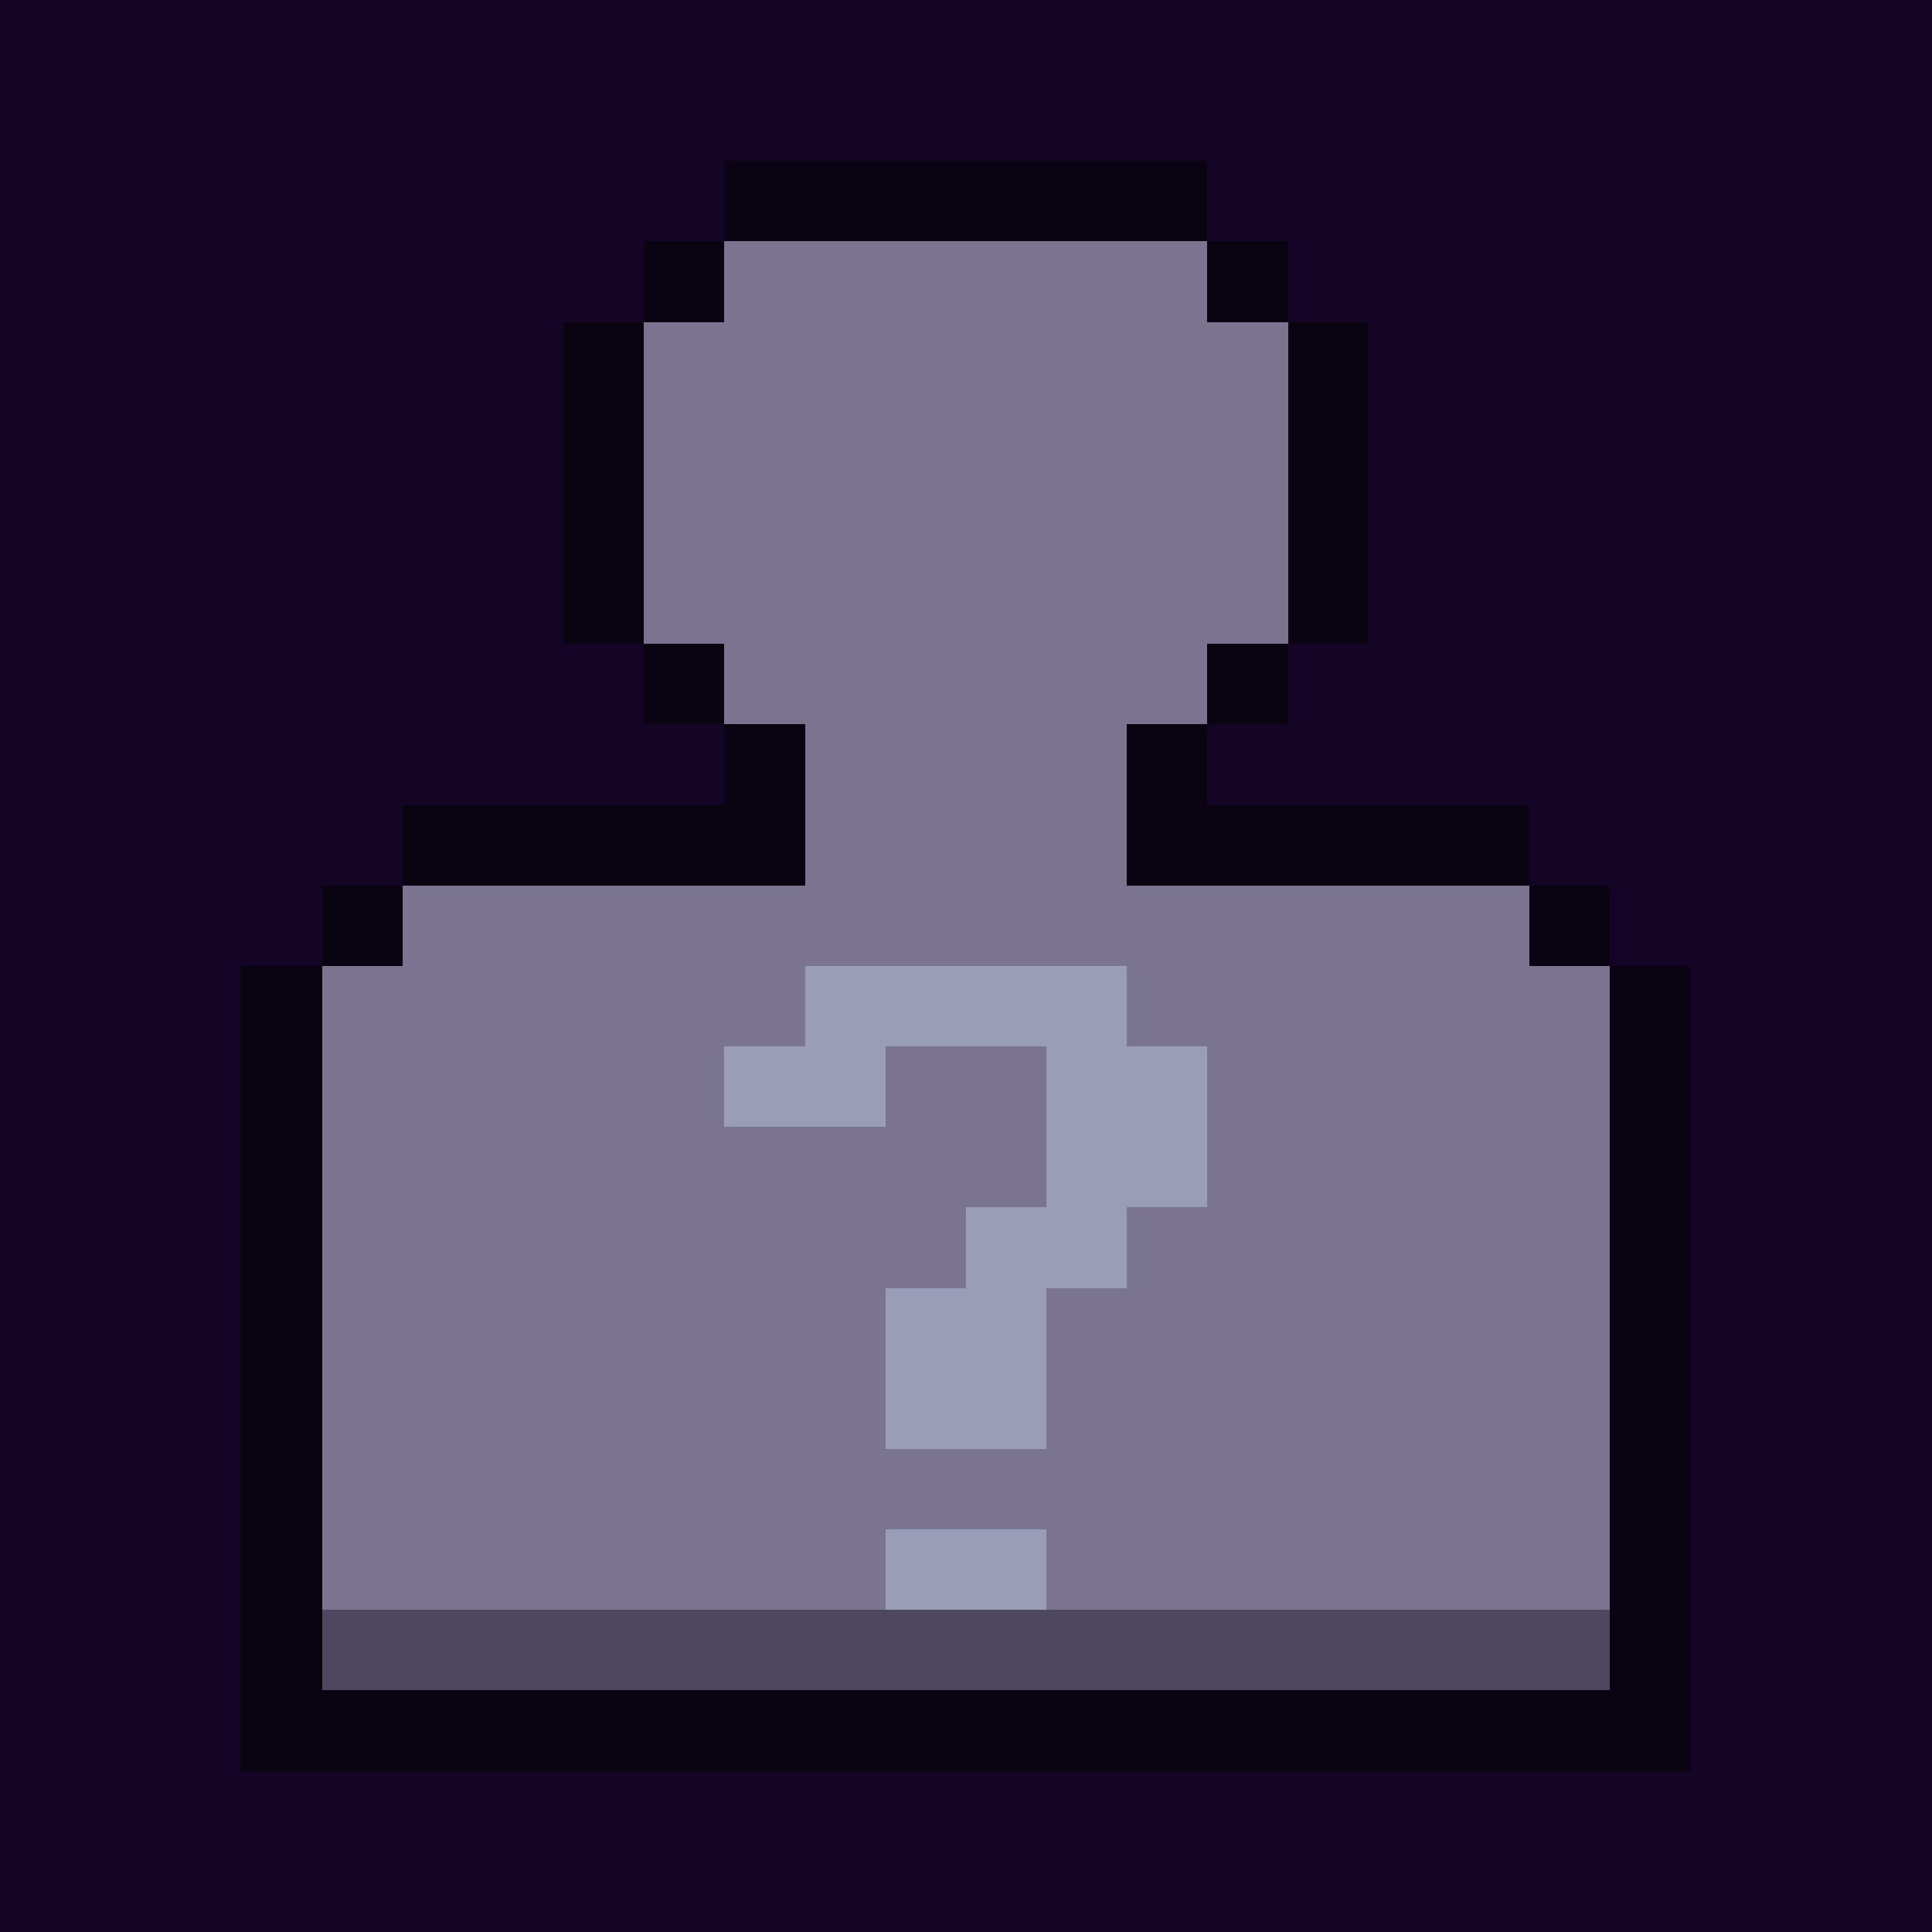
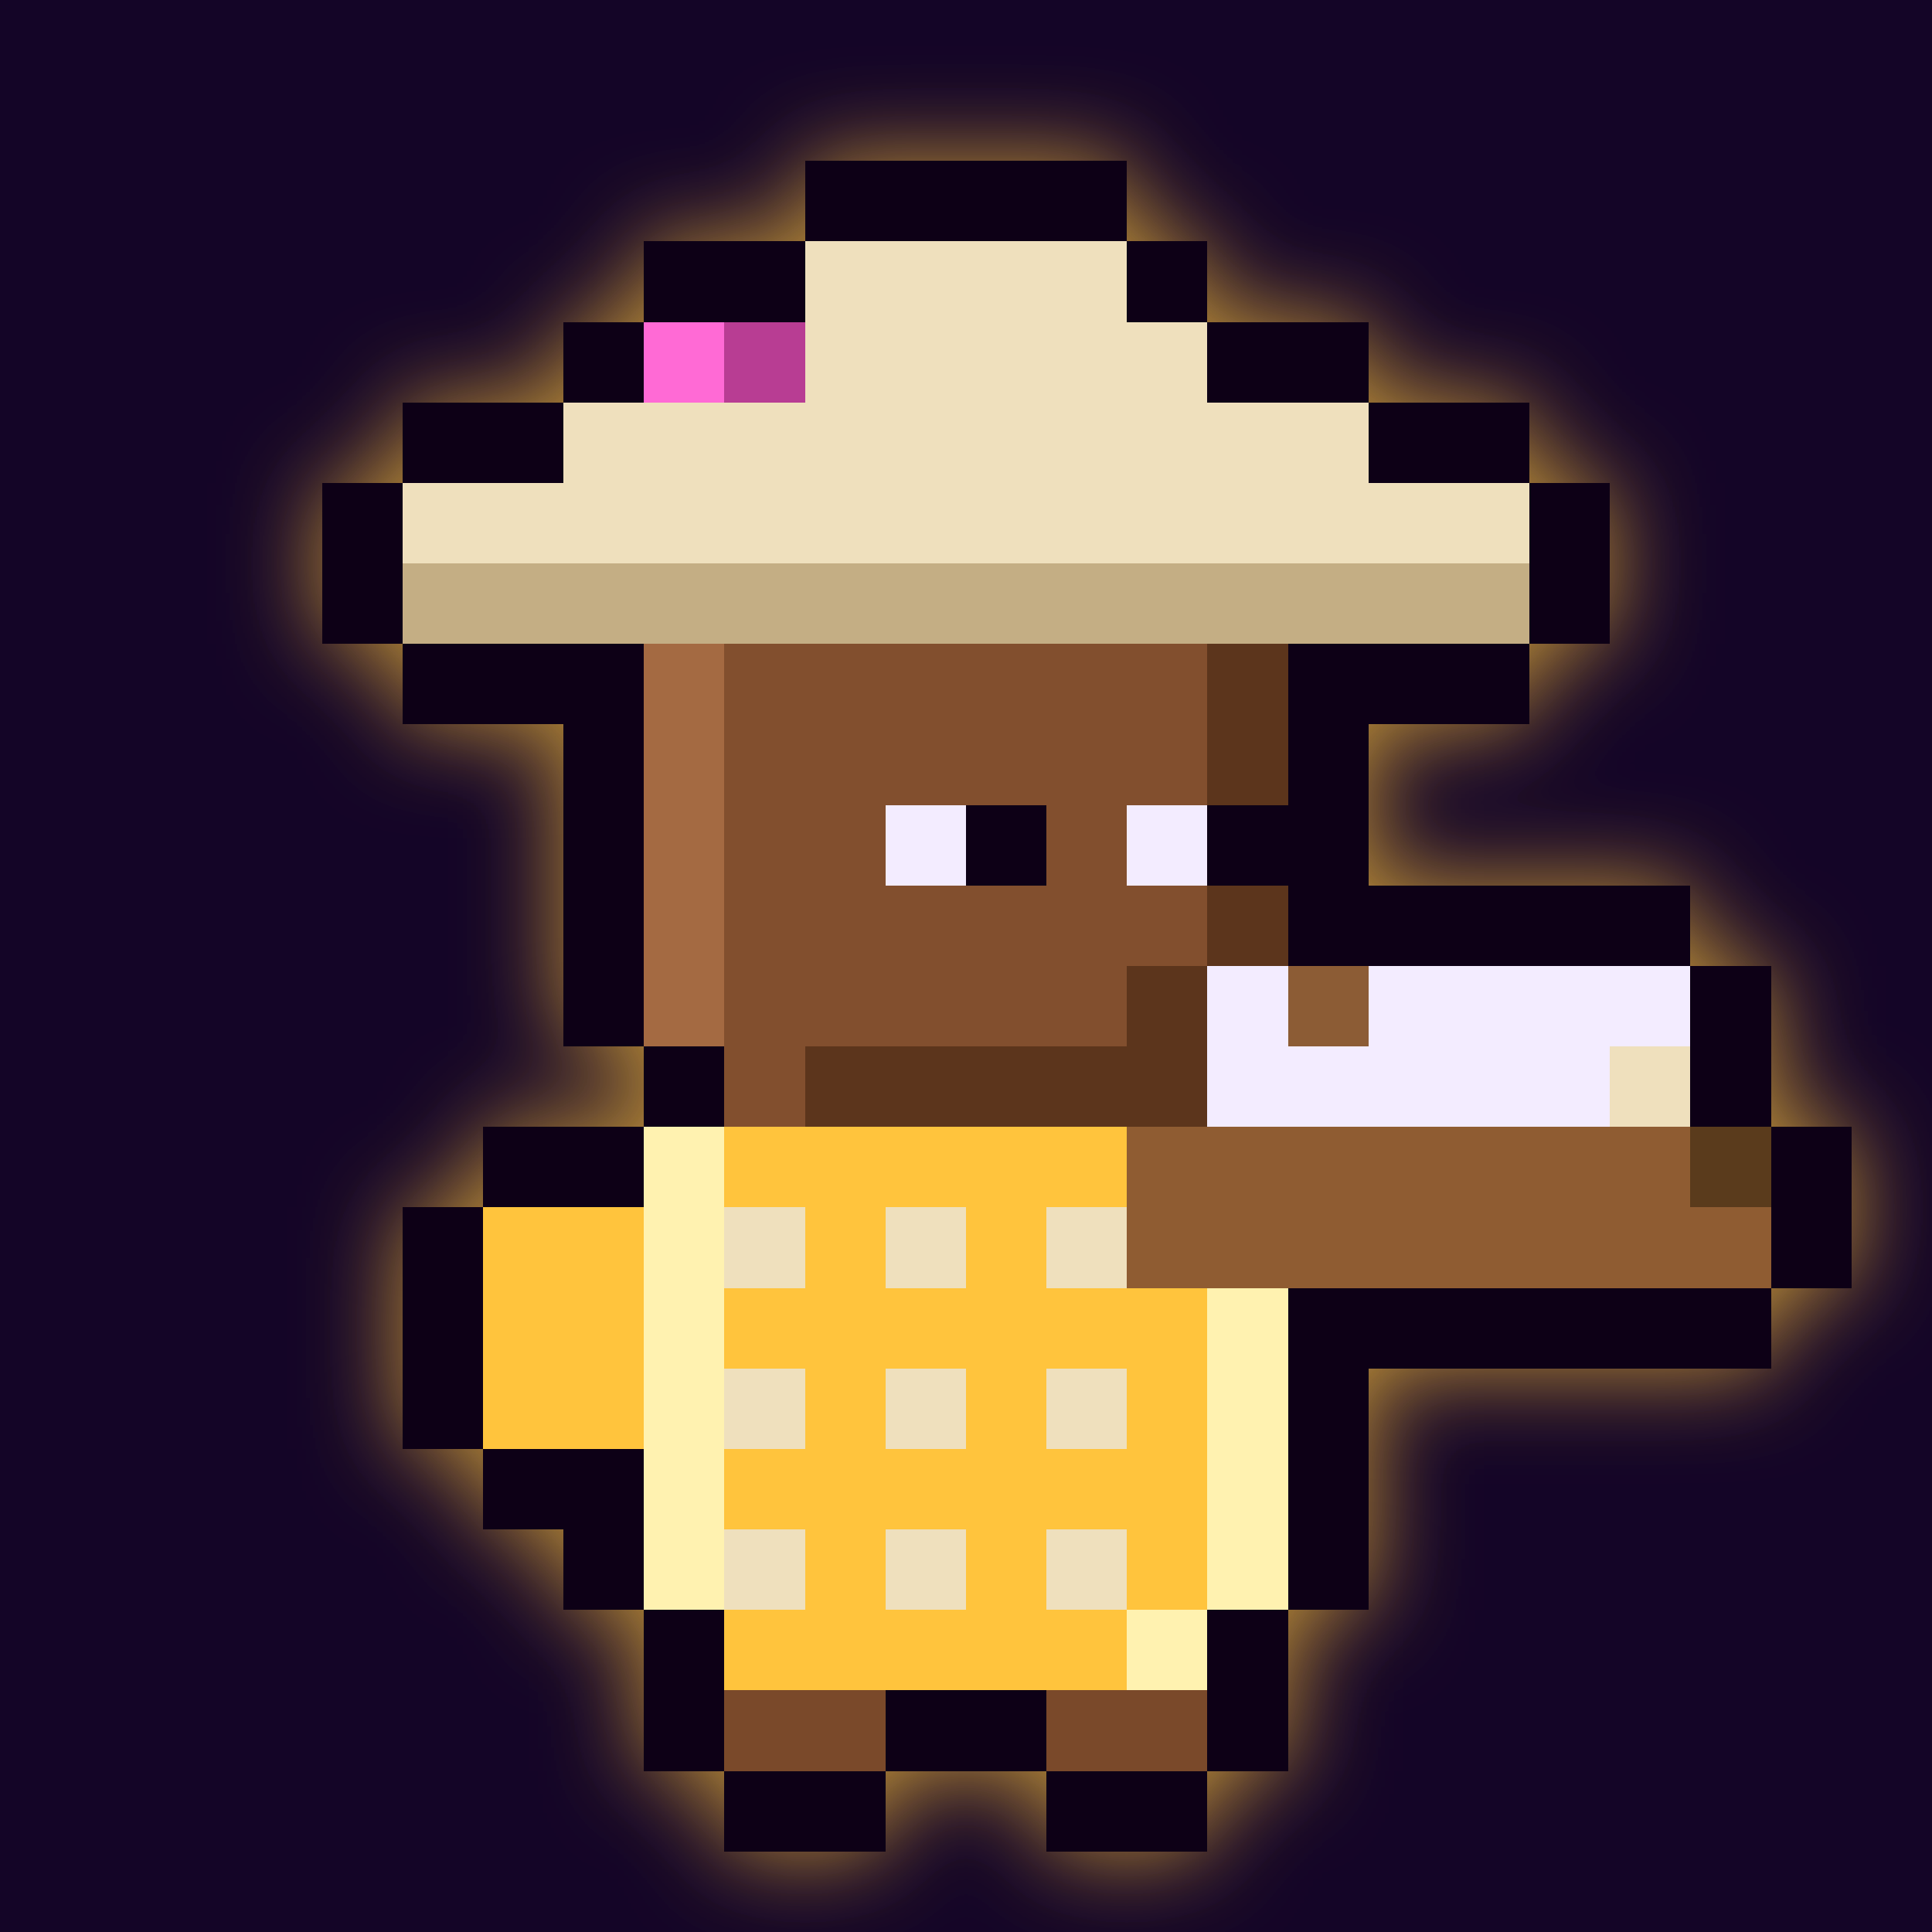
<svg xmlns="http://www.w3.org/2000/svg" width="96" height="96" viewBox="0 0 24 24" shape-rendering="crispEdges">
+   <filter id="glow-pralinelady" x="-20%" y="-20%" width="140%" height="140%">
+     <feDropShadow dx="0" dy="0" stdDeviation="0.6" flood-color="#ffc43d" flood-opacity="0.75" />
+   </filter>
  <rect width="24" height="24" fill="#140527" />
-   <path fill="#0a0412" d="M9 2h6v1h-6zM8 3h1v1h-1zM15 3h1v1h-1zM7 4h1v1h-1zM16 4h1v1h-1zM7 5h1v1h-1zM16 5h1v1h-1zM7 6h1v1h-1zM16 6h1v1h-1zM7 7h1v1h-1zM16 7h1v1h-1zM8 8h1v1h-1zM15 8h1v1h-1zM9 9h1v1h-1zM14 9h1v1h-1zM5 10h5v1h-5zM14 10h5v1h-5zM4 11h1v1h-1zM19 11h1v1h-1zM3 12h1v1h-1zM20 12h1v1h-1zM3 13h1v1h-1zM20 13h1v1h-1zM3 14h1v1h-1zM20 14h1v1h-1zM3 15h1v1h-1zM20 15h1v1h-1zM3 16h1v1h-1zM20 16h1v1h-1zM3 17h1v1h-1zM20 17h1v1h-1zM3 18h1v1h-1zM20 18h1v1h-1zM3 19h1v1h-1zM20 19h1v1h-1zM3 20h1v1h-1zM20 20h1v1h-1zM3 21h18v1h-18z" />
-   <path fill="#7a7490" d="M9 3h6v1h-6zM8 4h8v1h-8zM8 5h8v1h-8zM8 6h8v1h-8zM8 7h8v1h-8zM9 8h6v1h-6zM10 9h4v1h-4zM10 10h4v1h-4zM5 11h14v1h-14zM4 12h6v1h-6zM14 12h6v1h-6zM4 13h5v1h-5zM11 13h2v1h-2zM15 13h5v1h-5zM4 14h9v1h-9zM15 14h5v1h-5zM4 15h8v1h-8zM14 15h6v1h-6zM4 16h7v1h-7zM13 16h7v1h-7zM4 17h7v1h-7zM13 17h7v1h-7zM4 18h16v1h-16zM4 19h7v1h-7zM13 19h7v1h-7z" />
-   <path fill="#9a9db8" d="M10 12h4v1h-4zM9 13h2v1h-2zM13 13h2v1h-2zM13 14h2v1h-2zM12 15h2v1h-2zM11 16h2v1h-2zM11 17h2v1h-2zM11 19h2v1h-2z" />
-   <path fill="#4d4860" d="M4 20h16v1h-16z" />
+   <g filter="url(#glow-pralinelady)">
+     <path fill="#0a0412" d="M10 2h4v1h-4zM8 3h2v1h-2zM14 3h1v1h-1zM7 4h1v1h-1zM15 4h2v1h-2zM5 5h2v1h-2zM17 5h2v1h-2zM4 6h1v1h-1zM19 6h1v1h-1zM4 7h1v1h-1zM19 7h1v1h-1zM5 8h3v1h-3zM16 8h3v1h-3zM7 9h1v1h-1zM16 9h1v1h-1zM7 10h1v1h-1zM12 10h1v1h-1zM15 10h2v1h-2zM7 11h1v1h-1zM16 11h5v1h-5zM7 12h1v1h-1zM21 12h1v1h-1zM8 13h1v1h-1zM21 13h1v1h-1zM6 14h2v1h-2zM22 14h1v1h-1zM5 15h1v1h-1zM22 15h1v1h-1zM5 16h1v1h-1zM16 16h6v1h-6zM5 17h1v1h-1zM16 17h1v1h-1zM6 18h2v1h-2zM16 18h1v1h-1zM7 19h1v1h-1zM16 19h1v1h-1zM8 20h1v1h-1zM15 20h1v1h-1zM8 21h1v1h-1zM11 21h2v1h-2zM15 21h1v1h-1zM9 22h2v1h-2zM13 22h2v1h-2z" />
+     <path fill="#efe0bd" d="M10 3h4v1h-4zM10 4h5v1h-5zM7 5h10v1h-10zM5 6h14v1h-14zM20 13h1v1h-1zM9 15h1v1h-1zM11 15h1v1h-1zM13 15h1v1h-1zM9 17h1v1h-1zM11 17h1v1h-1zM13 17h1v1h-1zM9 19h1v1h-1zM11 19h1v1h-1zM13 19h1v1h-1z" />
+     <path fill="#ff6ad5" d="M8 4h1v1h-1z" />
+     <path fill="#b83d93" d="M9 4h1v1h-1z" />
+     <path fill="#c4ae84" d="M5 7h14v1h-14z" />
+     <path fill="#a46a42" d="M8 8h1v1h-1zM8 9h1v1h-1zM8 10h1v1h-1zM8 11h1v1h-1zM8 12h1v1h-1z" />
+     <path fill="#82502f" d="M9 8h6v1h-6zM9 9h6v1h-6zM9 10h2v1h-2zM13 10h1v1h-1zM9 11h6v1h-6zM9 12h5v1h-5zM9 13h1v1h-1z" />
+     <path fill="#5c341d" d="M15 8h1v1h-1zM15 9h1v1h-1zM15 11h1v1h-1zM14 12h1v1h-1zM10 13h5v1h-5z" />
+     <path fill="#f3ecff" d="M11 10h1v1h-1zM14 10h1v1h-1zM15 12h1v1h-1zM17 12h4v1h-4zM15 13h5v1h-5z" />
+     <path fill="#8c5c36" d="M16 12h1v1h-1z" />
+     <path fill="#fff2b0" d="M8 14h1v1h-1zM8 15h1v1h-1zM8 16h1v1h-1zM15 16h1v1h-1zM8 17h1v1h-1zM15 17h1v1h-1zM8 18h1v1h-1zM15 18h1v1h-1zM8 19h1v1h-1zM15 19h1v1h-1zM14 20h1v1h-1z" />
+     <path fill="#ffc43d" d="M9 14h5v1h-5zM6 15h2v1h-2zM10 15h1v1h-1zM12 15h1v1h-1zM6 16h2v1h-2zM9 16h6v1h-6zM6 17h2v1h-2zM10 17h1v1h-1zM12 17h1v1h-1zM14 17h1v1h-1zM9 18h6v1h-6zM10 19h1v1h-1zM12 19h1v1h-1zM14 19h1v1h-1zM9 20h5v1h-5z" />
+     <path fill="#8f5c32" d="M14 14h7v1h-7zM14 15h8v1h-8z" />
+     <path fill="#5a3a1e" d="M21 14h1v1h-1z" />
+     <path fill="#7a4a2a" d="M9 21h2v1h-2zM13 21h2v1h-2z" />
+   </g>
</svg>
